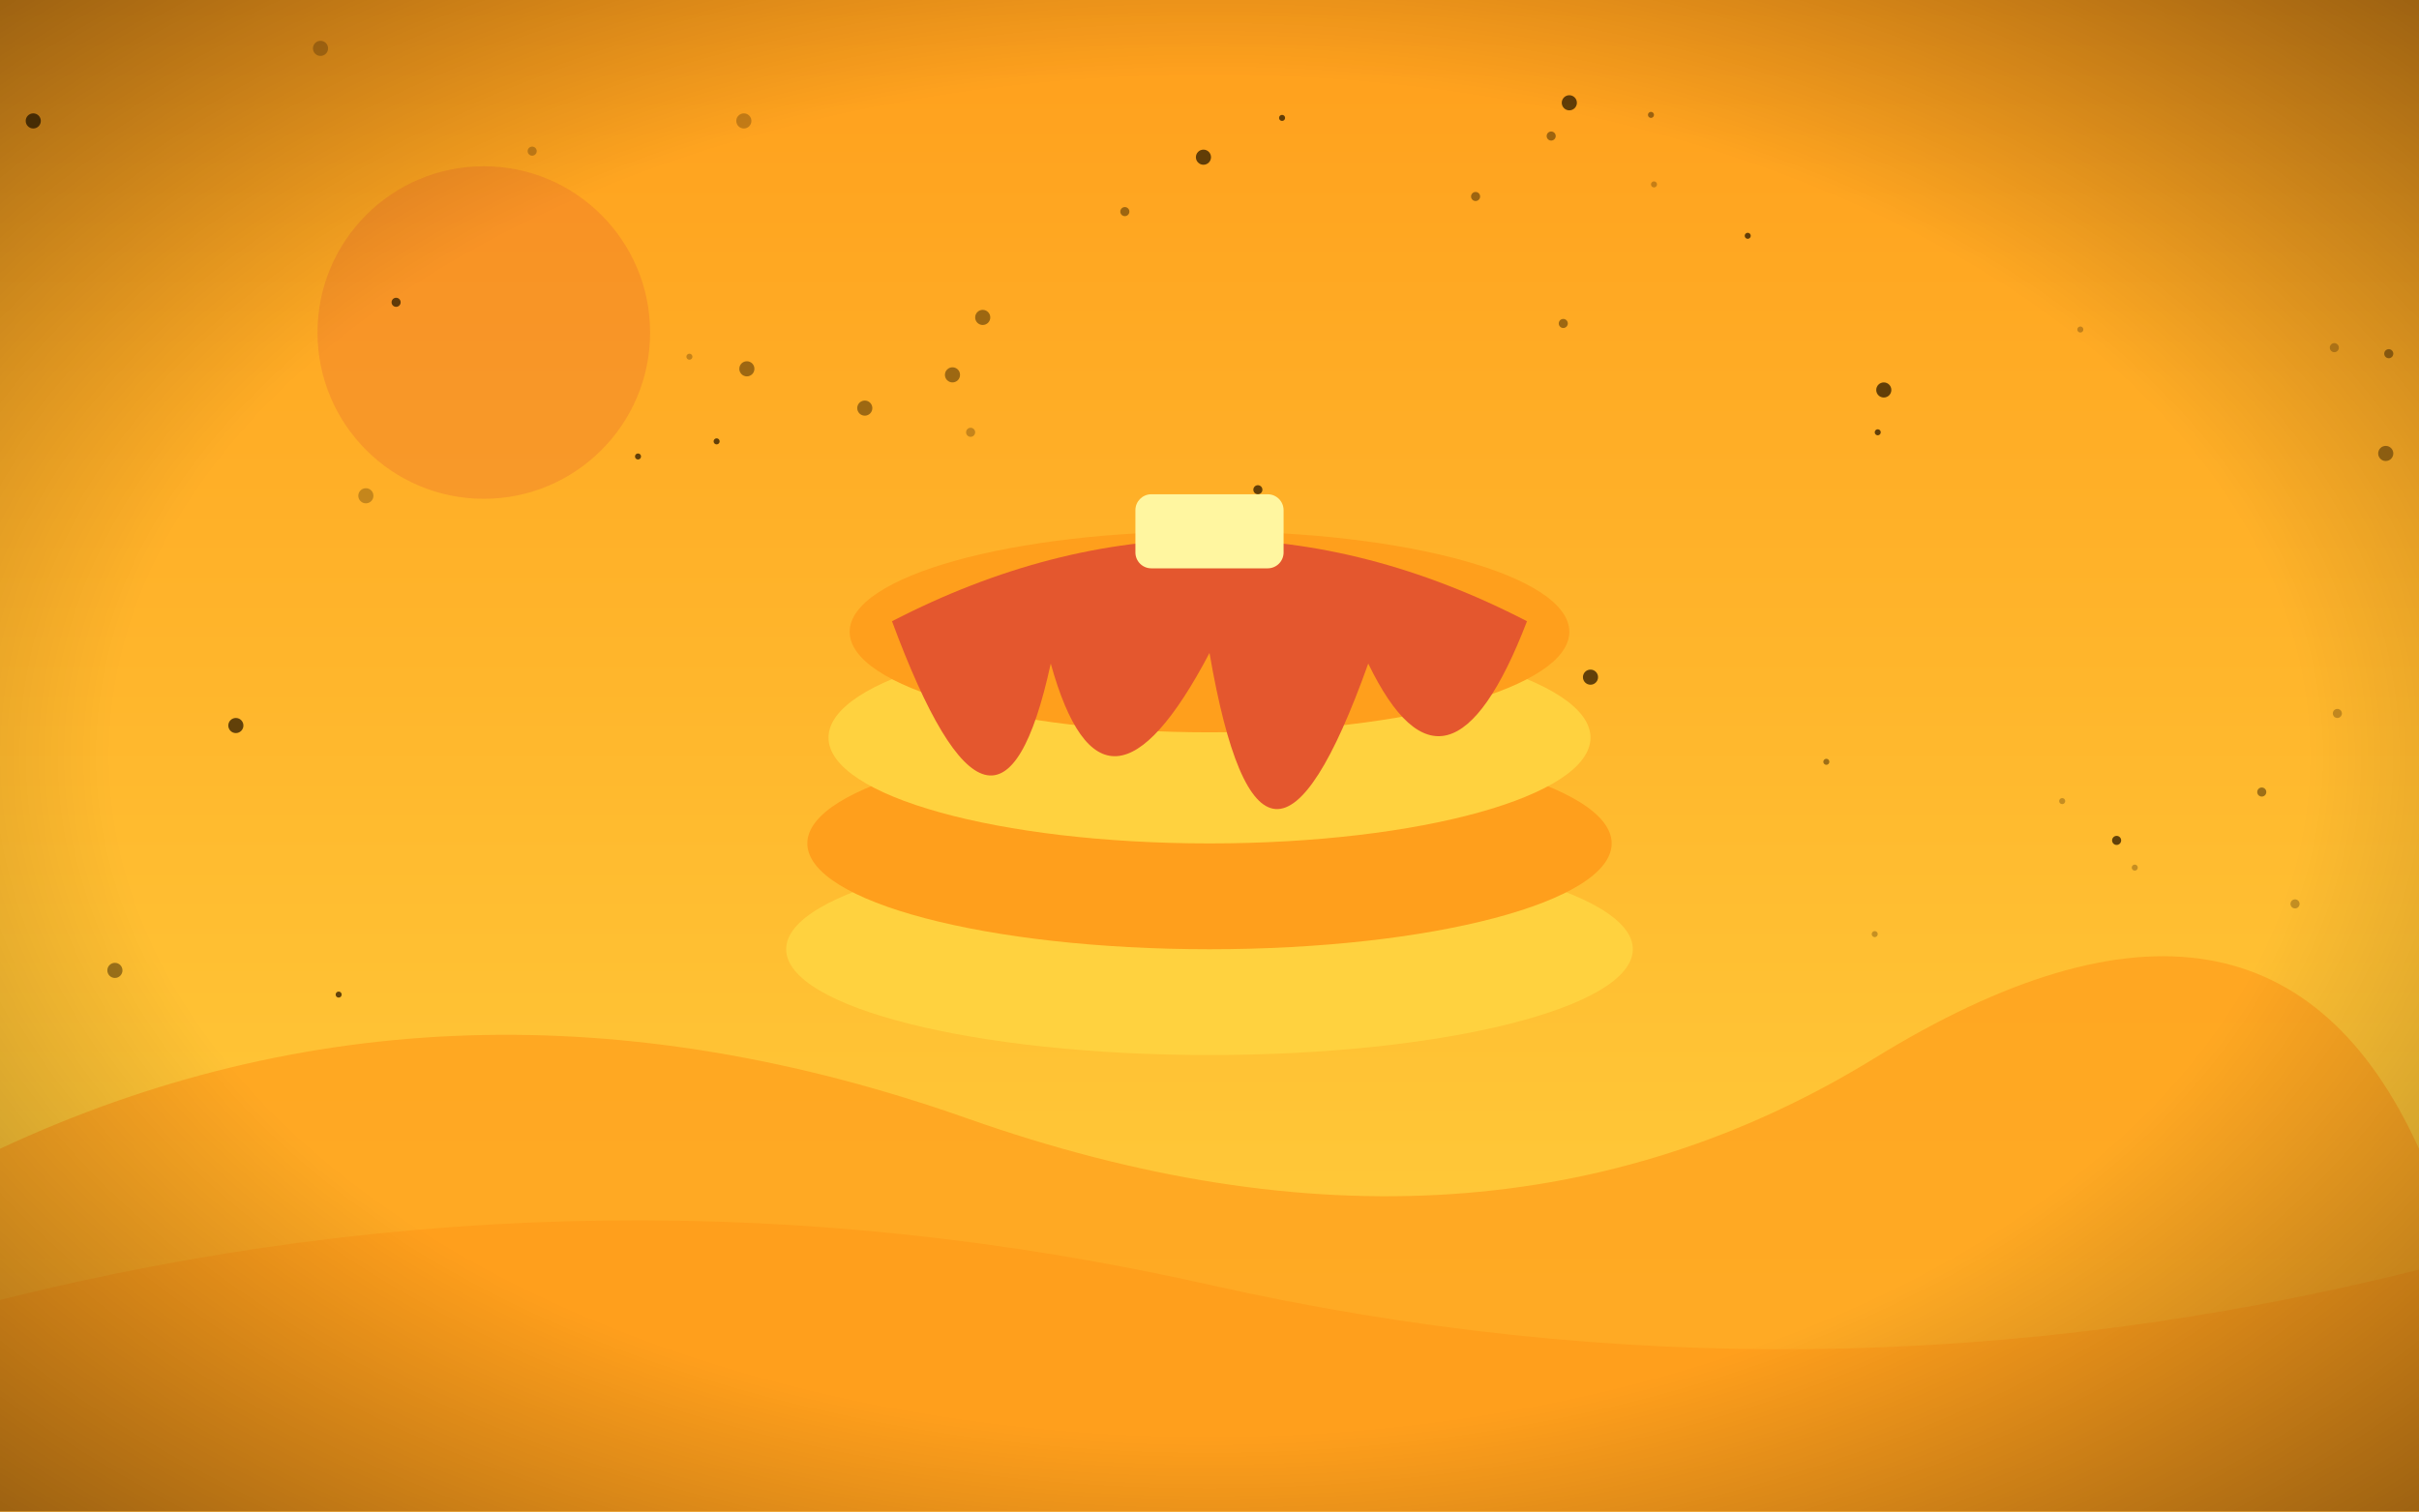
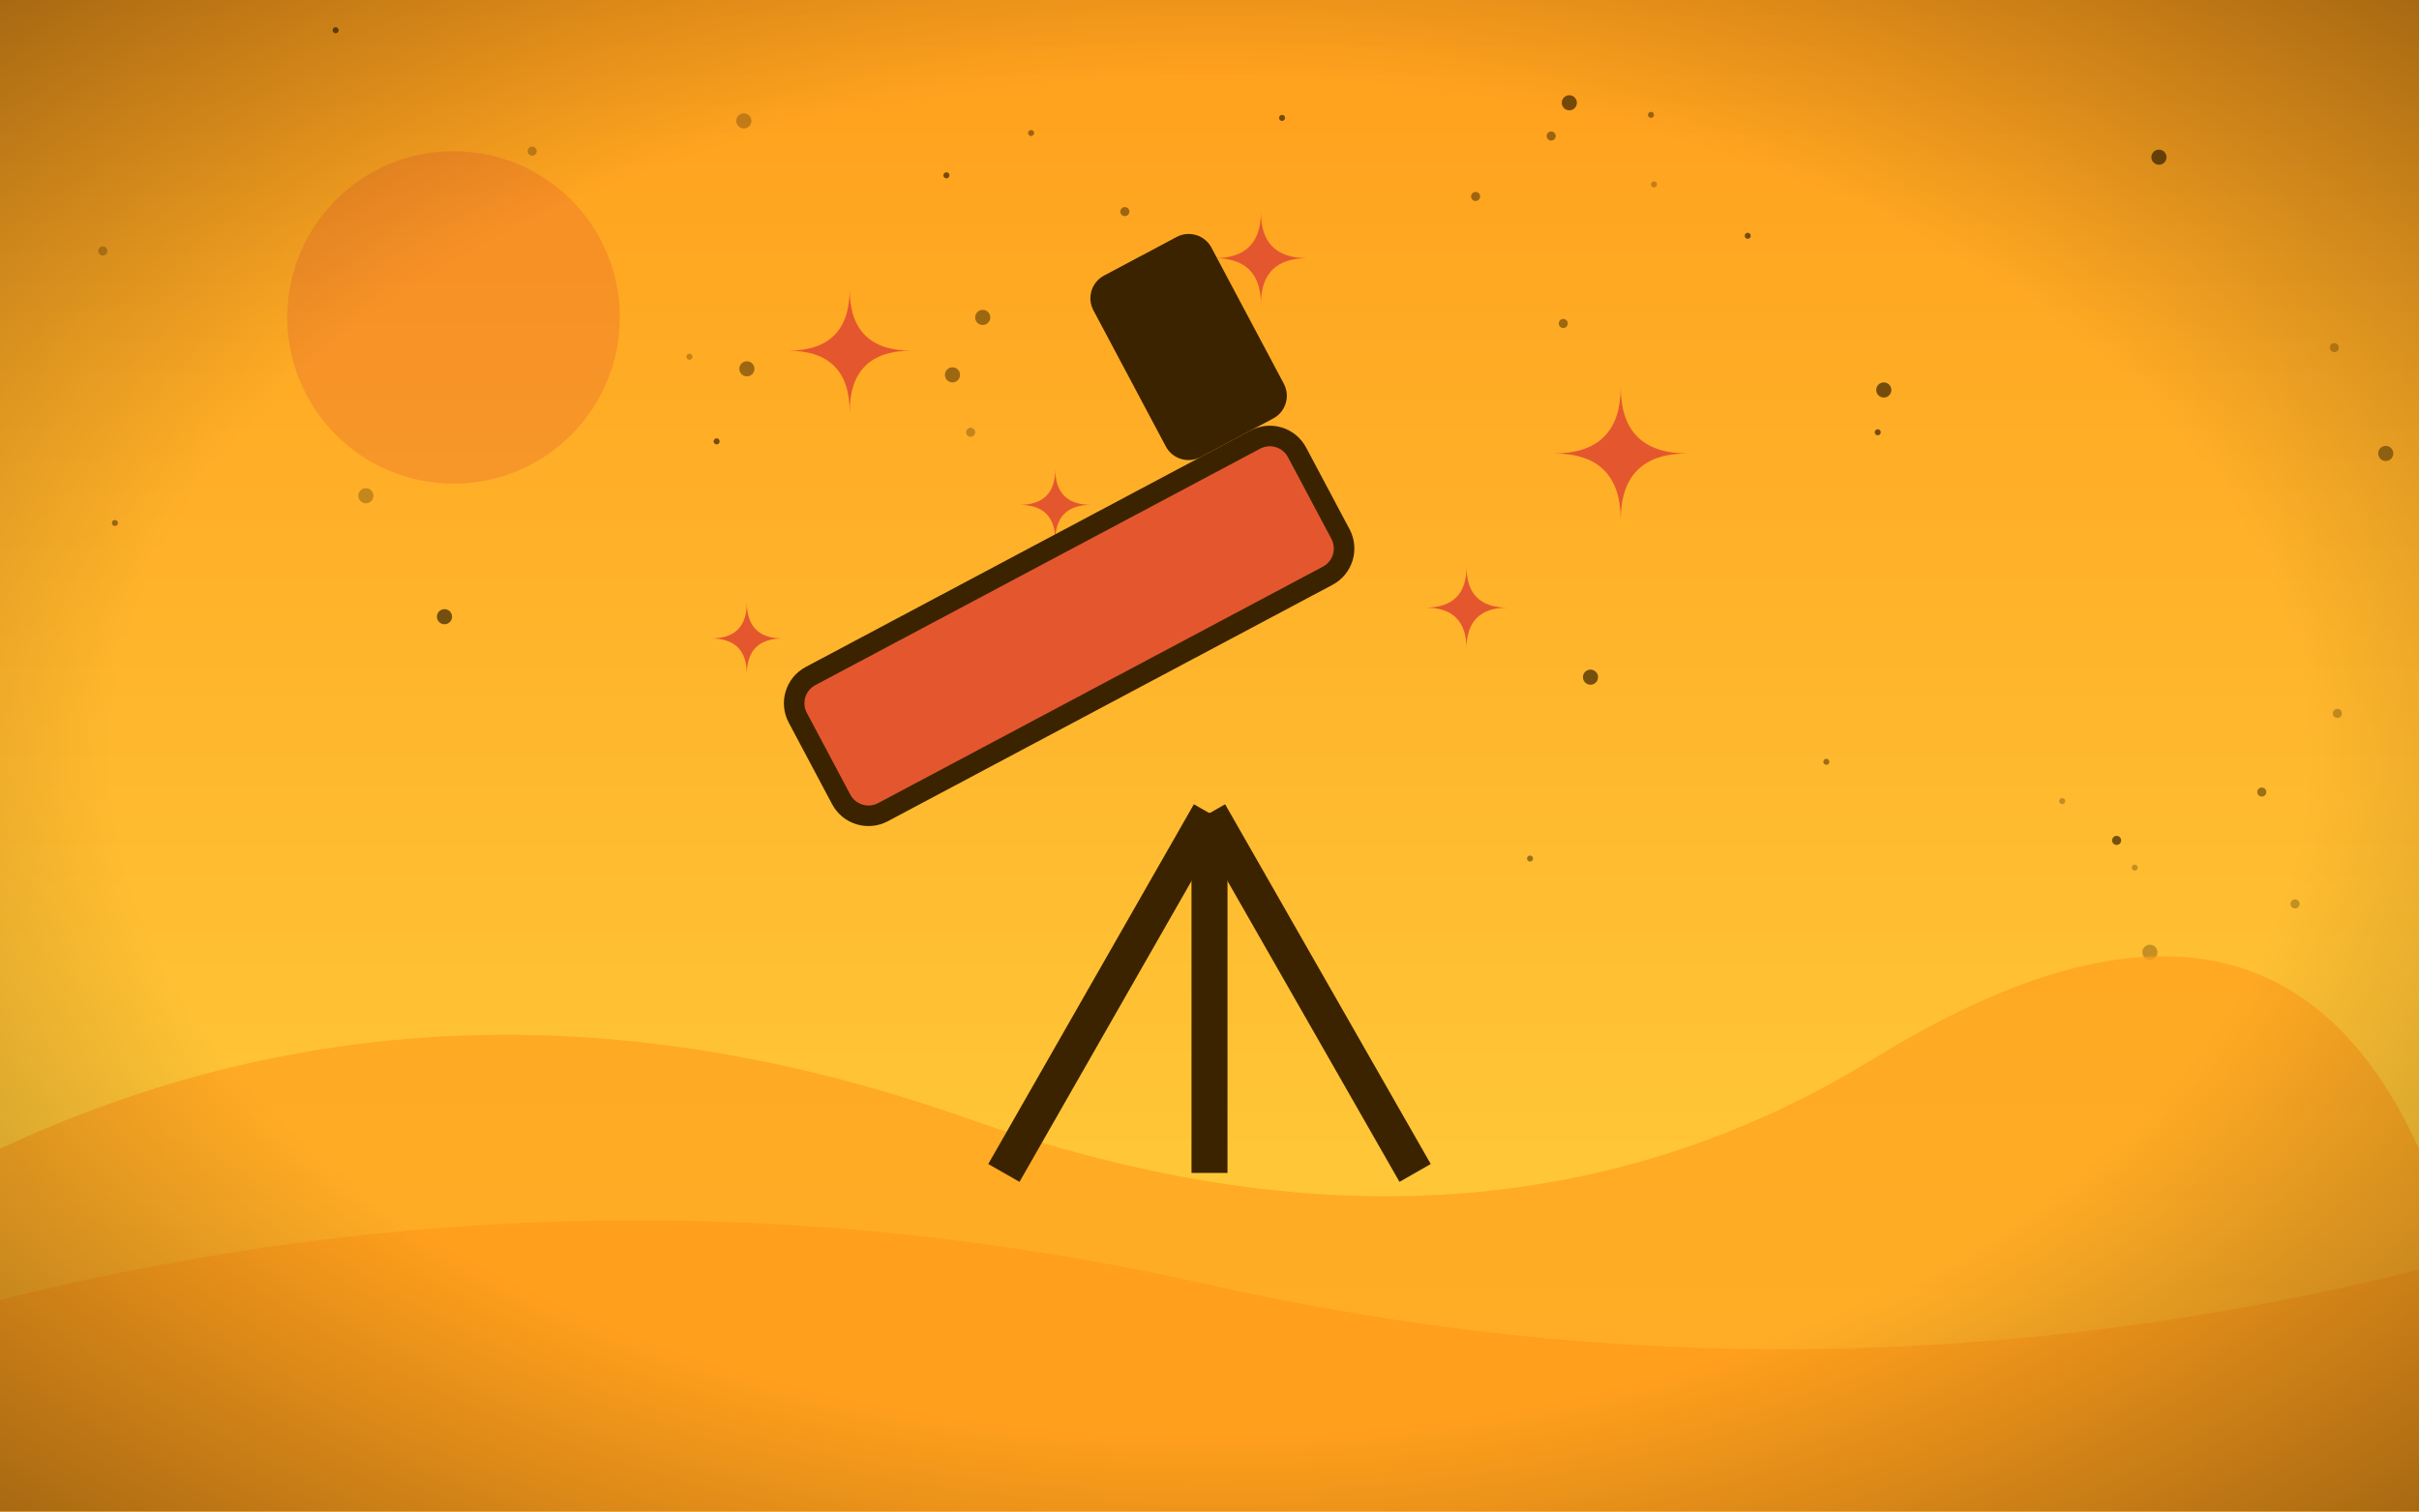
<svg xmlns="http://www.w3.org/2000/svg" viewBox="0 0 800 500" width="800" height="500">
  <defs>
    <linearGradient id="g" x1="0" y1="0" x2="0" y2="1">
      <stop offset="0" stop-color="#ff9f1c" />
      <stop offset="1" stop-color="#ffd23f" />
    </linearGradient>
    <radialGradient id="v" cx=".5" cy=".5" r=".75">
      <stop offset=".6" stop-color="#000" stop-opacity="0" />
-       <stop offset="1" stop-color="#000" stop-opacity=".45" />
+       <stop offset="1" stop-color="#000" stop-opacity=".4" />
    </radialGradient>
  </defs>
  <rect width="800" height="500" fill="url(#g)" />
-   <circle cx="160" cy="110" r="55" fill="#e4572e" opacity=".25" />
+   <circle cx="150" cy="105" r="55" fill="#e4572e" opacity=".28" />
+   <circle cx="34" cy="83" r="1.5" fill="#3b2300" opacity="0.3" />
+   <circle cx="341" cy="44" r="1" fill="#3b2300" opacity="0.5" />
+   <circle cx="341" cy="232" r="1.5" fill="#3b2300" opacity="0.3" />
  <circle cx="682" cy="265" r="1" fill="#3b2300" opacity="0.3" />
  <circle cx="547" cy="61" r="1" fill="#3b2300" opacity="0.3" />
  <circle cx="228" cy="118" r="1" fill="#3b2300" opacity="0.3" />
-   <circle cx="578" cy="78" r="1" fill="#3b2300" opacity="0.8" />
+   <circle cx="578" cy="78" r="1" fill="#3b2300" opacity="0.7" />
  <circle cx="706" cy="287" r="1" fill="#3b2300" opacity="0.3" />
  <circle cx="546" cy="38" r="1" fill="#3b2300" opacity="0.5" />
  <circle cx="506" cy="284" r="1" fill="#3b2300" opacity="0.5" />
  <circle cx="772" cy="115" r="1.5" fill="#3b2300" opacity="0.3" />
  <circle cx="246" cy="40" r="2.5" fill="#3b2300" opacity="0.3" />
  <circle cx="321" cy="143" r="1.5" fill="#3b2300" opacity="0.3" />
-   <circle cx="700" cy="278" r="1.5" fill="#3b2300" opacity="0.8" />
+   <circle cx="700" cy="278" r="1.5" fill="#3b2300" opacity="0.7" />
  <circle cx="748" cy="262" r="1.5" fill="#3b2300" opacity="0.5" />
  <circle cx="789" cy="150" r="2.5" fill="#3b2300" opacity="0.5" />
  <circle cx="604" cy="252" r="1" fill="#3b2300" opacity="0.5" />
-   <circle cx="424" cy="39" r="1" fill="#3b2300" opacity="0.8" />
+   <circle cx="424" cy="39" r="1" fill="#3b2300" opacity="0.7" />
  <circle cx="325" cy="105" r="2.5" fill="#3b2300" opacity="0.5" />
  <circle cx="247" cy="122" r="2.5" fill="#3b2300" opacity="0.5" />
-   <circle cx="526" cy="224" r="2.5" fill="#3b2300" opacity="0.8" />
-   <circle cx="38" cy="321" r="2.5" fill="#3b2300" opacity="0.5" />
-   <circle cx="790" cy="117" r="1.5" fill="#3b2300" opacity="0.5" />
-   <circle cx="106" cy="16" r="2.5" fill="#3b2300" opacity="0.3" />
-   <circle cx="11" cy="40" r="2.5" fill="#3b2300" opacity="0.8" />
-   <circle cx="620" cy="309" r="1" fill="#3b2300" opacity="0.3" />
-   <circle cx="398" cy="52" r="2.5" fill="#3b2300" opacity="0.8" />
+   <circle cx="526" cy="224" r="2.5" fill="#3b2300" opacity="0.7" />
+   <circle cx="38" cy="173" r="1" fill="#3b2300" opacity="0.5" />
+   <circle cx="313" cy="58" r="1" fill="#3b2300" opacity="0.7" />
+   <circle cx="111" cy="10" r="1" fill="#3b2300" opacity="0.7" />
+   <circle cx="711" cy="315" r="2.5" fill="#3b2300" opacity="0.3" />
+   <circle cx="147" cy="204" r="2.5" fill="#3b2300" opacity="0.7" />
+   <circle cx="714" cy="52" r="2.5" fill="#3b2300" opacity="0.7" />
  <circle cx="372" cy="70" r="1.5" fill="#3b2300" opacity="0.5" />
  <circle cx="517" cy="107" r="1.5" fill="#3b2300" opacity="0.5" />
-   <circle cx="621" cy="143" r="1" fill="#3b2300" opacity="0.8" />
+   <circle cx="621" cy="143" r="1" fill="#3b2300" opacity="0.7" />
  <circle cx="513" cy="45" r="1.5" fill="#3b2300" opacity="0.5" />
-   <circle cx="237" cy="146" r="1" fill="#3b2300" opacity="0.8" />
+   <circle cx="237" cy="146" r="1" fill="#3b2300" opacity="0.7" />
  <circle cx="121" cy="164" r="2.5" fill="#3b2300" opacity="0.3" />
  <circle cx="759" cy="299" r="1.5" fill="#3b2300" opacity="0.3" />
-   <circle cx="519" cy="34" r="2.5" fill="#3b2300" opacity="0.8" />
+   <circle cx="519" cy="34" r="2.5" fill="#3b2300" opacity="0.7" />
  <circle cx="488" cy="65" r="1.5" fill="#3b2300" opacity="0.5" />
  <circle cx="315" cy="124" r="2.5" fill="#3b2300" opacity="0.5" />
  <circle cx="773" cy="236" r="1.5" fill="#3b2300" opacity="0.3" />
  <circle cx="176" cy="50" r="1.5" fill="#3b2300" opacity="0.3" />
-   <circle cx="623" cy="129" r="2.5" fill="#3b2300" opacity="0.8" />
-   <circle cx="688" cy="109" r="1" fill="#3b2300" opacity="0.3" />
-   <circle cx="286" cy="135" r="2.5" fill="#3b2300" opacity="0.5" />
-   <circle cx="131" cy="100" r="1.5" fill="#3b2300" opacity="0.8" />
-   <circle cx="432" cy="235" r="1.5" fill="#3b2300" opacity="0.8" />
-   <circle cx="211" cy="151" r="1" fill="#3b2300" opacity="0.8" />
-   <circle cx="112" cy="329" r="1" fill="#3b2300" opacity="0.8" />
-   <circle cx="416" cy="162" r="1.5" fill="#3b2300" opacity="0.8" />
-   <circle cx="78" cy="240" r="2.5" fill="#3b2300" opacity="0.8" />
-   <path d="M0,380 Q150,310 320,370 T620,350 T800,380 V500 H0Z" fill="#ff9f1c" opacity=".75" />
+   <circle cx="623" cy="129" r="2.5" fill="#3b2300" opacity="0.7" />
+   <path d="M0,380 Q150,310 320,370 T620,350 T800,380 V500 H0Z" fill="#ff9f1c" opacity=".7" />
  <path d="M0,430 Q200,380 400,425 T800,420 V500 H0Z" fill="#ff9f1c" />
-   <g transform="translate(400,230) scale(1.75)">
-     <ellipse cy="48" rx="80" ry="20" fill="#ffd23f" />
-     <ellipse cy="28" rx="76" ry="20" fill="#ff9f1c" />
-     <ellipse cy="8" rx="72" ry="20" fill="#ffd23f" />
-     <ellipse cy="-12" rx="68" ry="19" fill="#ff9f1c" />
-     <path d="M-60,-14 Q-40,40 -30,-6 Q-20,30 0,-8 Q10,50 30,-6 Q45,25 60,-14 Q0,-45 -60,-14Z" fill="#e4572e" />
-     <rect x="-14" y="-38" width="28" height="14" rx="3" fill="#fff6a0" />
+   <g transform="translate(400,235) scale(1.7)">
+     <path d="M-70,-82 Q-70,-70 -58,-70 Q-70,-70 -70,-58 Q-70,-70 -82,-70 Q-70,-70 -70,-82Z" fill="#e4572e" />
+     <path d="M10,-97 Q10,-88 19,-88 Q10,-88 10,-79 Q10,-88 1,-88 Q10,-88 10,-97Z" fill="#e4572e" />
+     <path d="M80,-63 Q80,-50 93,-50 Q80,-50 80,-37 Q80,-50 67,-50 Q80,-50 80,-63Z" fill="#e4572e" />
+     <path d="M-30,-47 Q-30,-40 -23,-40 Q-30,-40 -30,-33 Q-30,-40 -37,-40 Q-30,-40 -30,-47Z" fill="#e4572e" />
+     <path d="M50,-28 Q50,-20 58,-20 Q50,-20 50,-12 Q50,-20 42,-20 Q50,-20 50,-28Z" fill="#e4572e" />
+     <path d="M-90,-21 Q-90,-14 -83,-14 Q-90,-14 -90,-7 Q-90,-14 -97,-14 Q-90,-14 -90,-21Z" fill="#e4572e" />
+     <line x1="0" y1="20" x2="-40" y2="90" stroke="#3b2300" stroke-width="7" />
+     <line x1="0" y1="20" x2="40" y2="90" stroke="#3b2300" stroke-width="7" />
+     <line x1="0" y1="20" x2="0" y2="90" stroke="#3b2300" stroke-width="7" />
+     <rect x="-62" y="-40" width="110" height="30" rx="6" fill="#e4572e" stroke="#3b2300" stroke-width="4" transform="rotate(-28 0 20)" />
+     <rect x="26" y="-82" width="26" height="40" rx="5" fill="#3b2300" transform="rotate(-28 0 20)" />
  </g>
  <rect width="800" height="500" fill="url(#v)" />
</svg>
